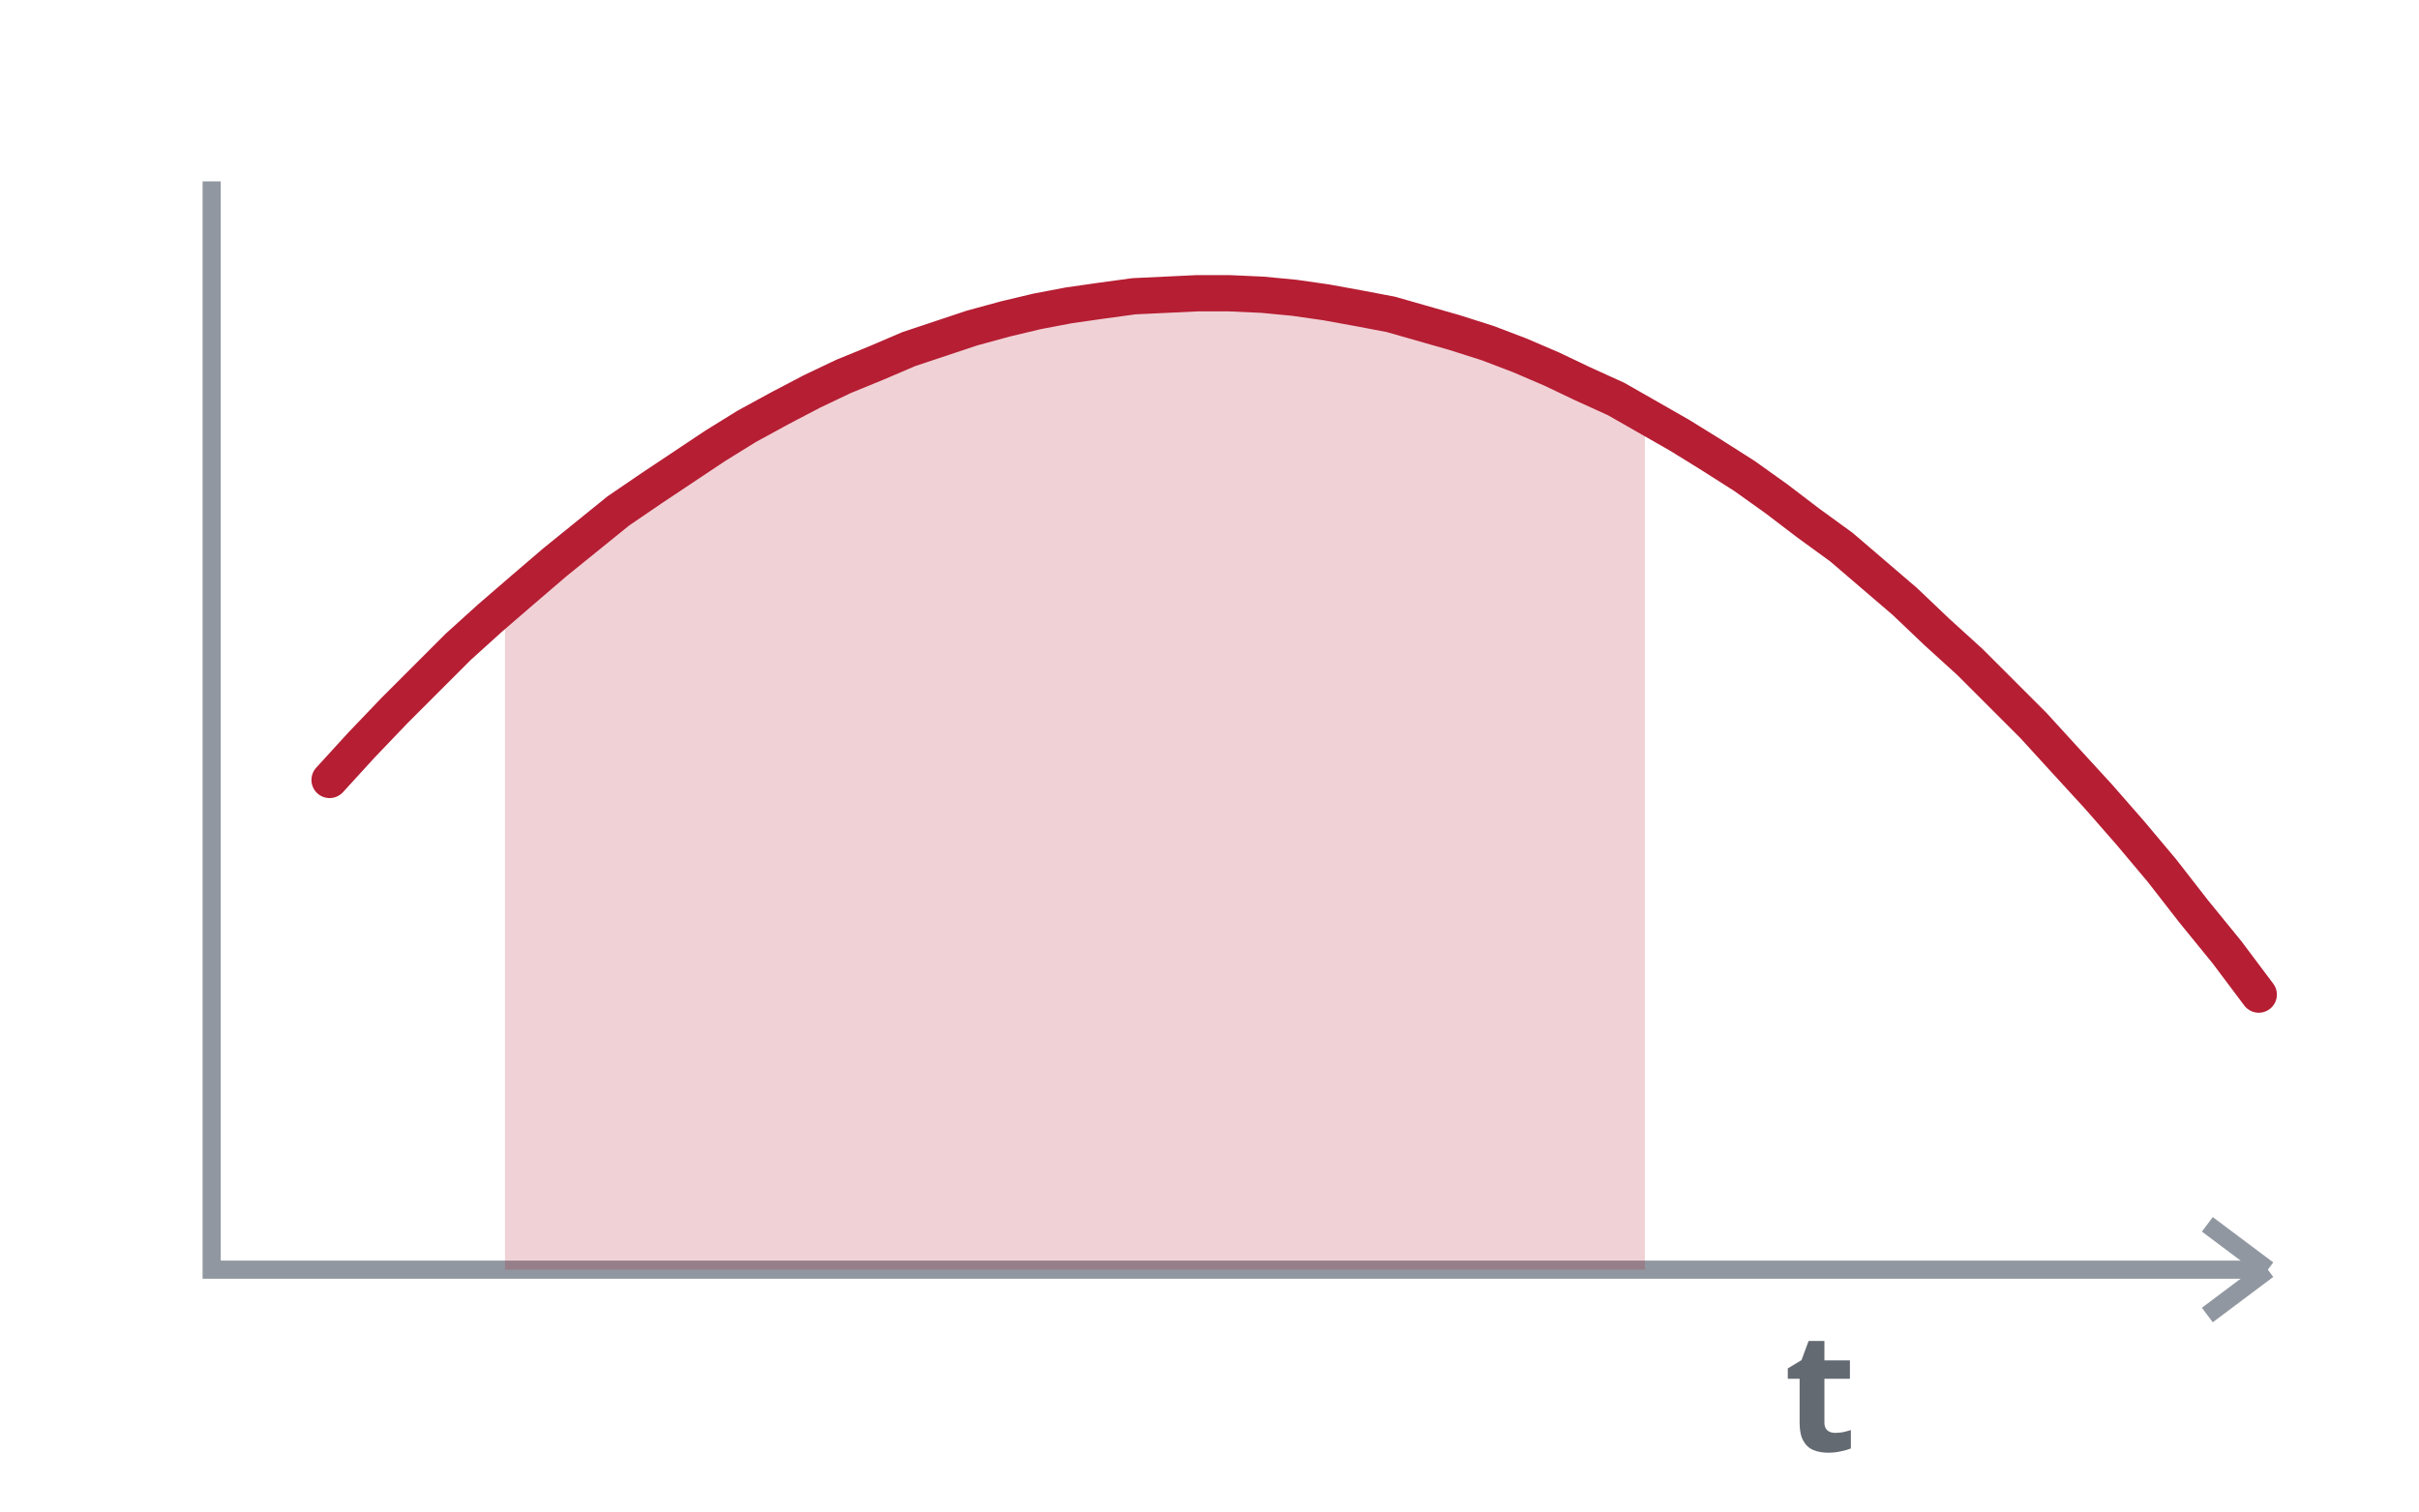
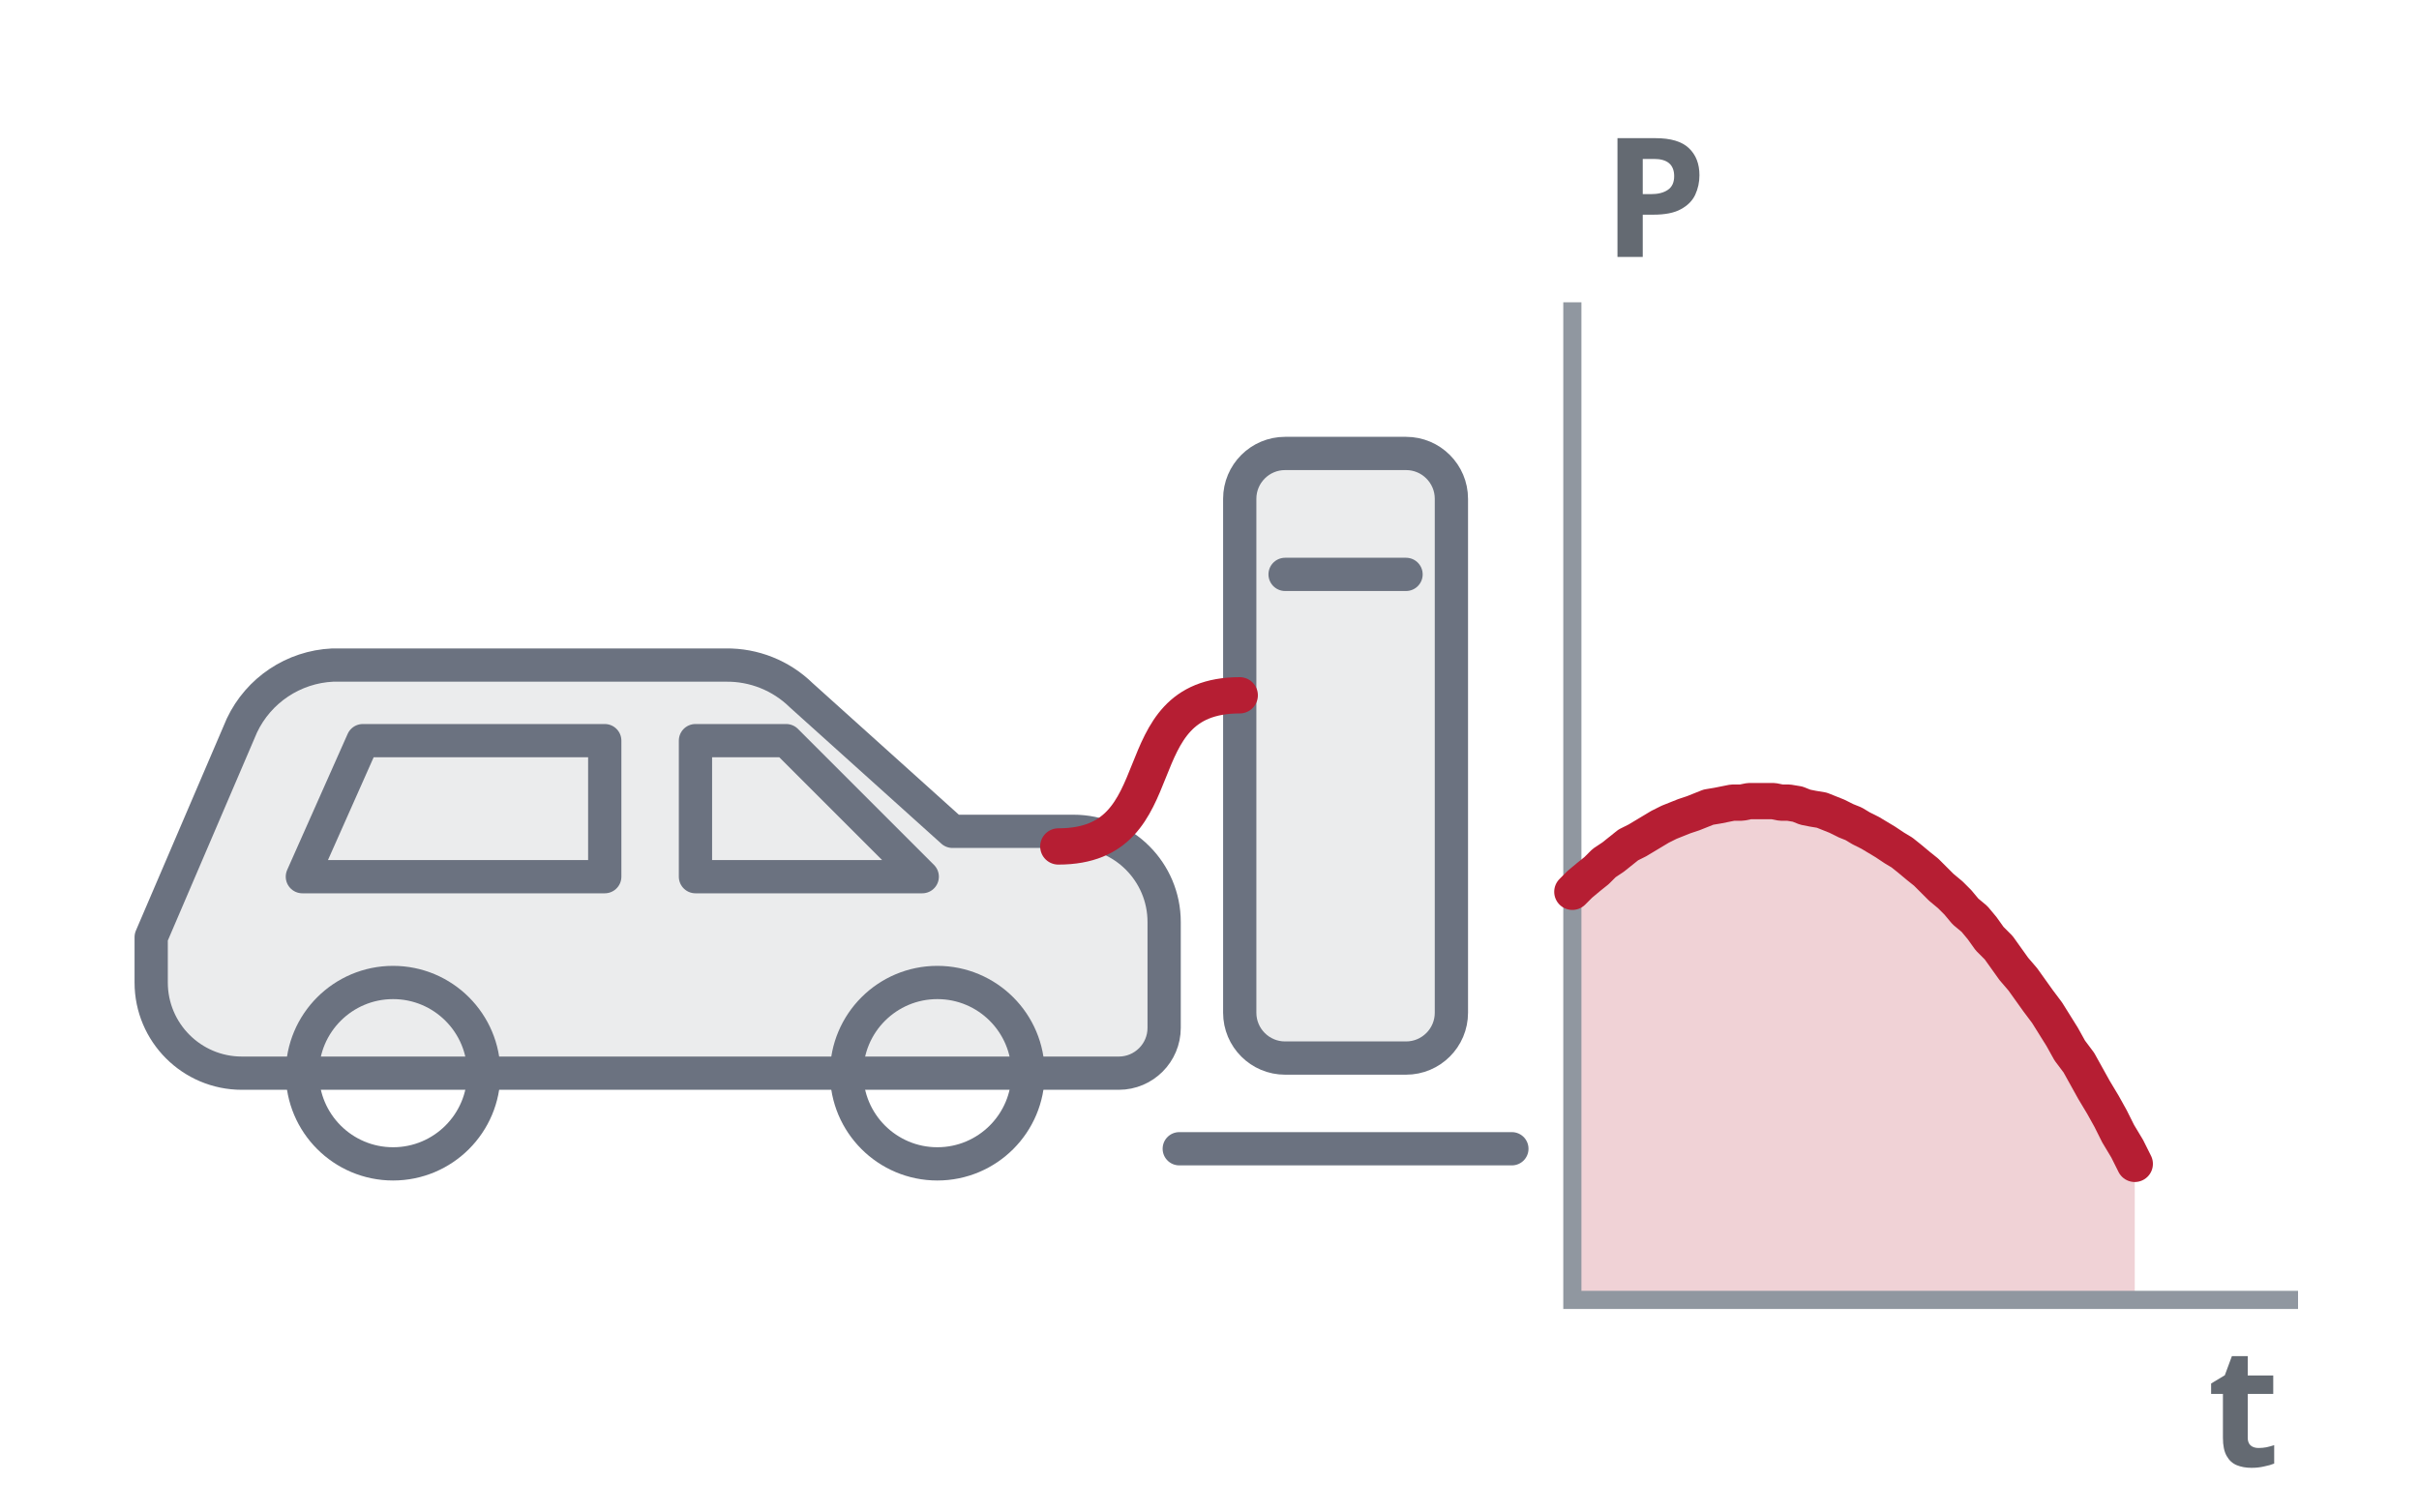
- <svg xmlns="http://www.w3.org/2000/svg" viewBox="0 0 160 100" width="160" height="100" role="img" aria-label="Änderungsrate über der Zeit, Fläche als Bestand">
+ <svg xmlns="http://www.w3.org/2000/svg" viewBox="0 0 160 100" width="160" height="100" role="img" aria-label="Elektroauto an der Ladesäule, daneben die Ladeleistung über der Zeit">
  <style>
    .flaeche { fill: #B61E33; fill-opacity: .2; }
    .kurve   { fill: none; stroke: #B61E33; stroke-width: 2.4; stroke-linecap: round; stroke-linejoin: round; }
-     .zweite  { fill: none; stroke: #6b7280; stroke-width: 2.2; stroke-linecap: round; }
+     .zweite  { fill: none; stroke: #6b7280; stroke-width: 2.2; stroke-linecap: round; stroke-linejoin: round; }
    .achse   { fill: none; stroke: #9097a0; stroke-width: 1.2; }
    .hilfs   { fill: none; stroke: #9097a0; stroke-width: 1; stroke-dasharray: 3 3; }
    .marke   { fill: #B61E33; }
+     .koerper { fill: none; stroke: #6b7280; stroke-width: 2.2; stroke-linecap: round; stroke-linejoin: round; }
+     .fuellung{ fill: #6b7280; fill-opacity: .14; }
+     .fuellung-voll { fill: #6b7280; }
+     .kopf    { fill: #6b7280; stroke: none; }
    .text    { fill: #646a72; font: 600 11px 'Source Sans 3', system-ui, sans-serif; }
    @media (prefers-color-scheme: dark) {
      .flaeche { fill: #E8677D; fill-opacity: .22; }
      .kurve   { stroke: #E8677D; }
      .zweite  { stroke: #9aa1a9; }
      .achse   { stroke: #6b7280; }
      .hilfs   { stroke: #6b7280; }
      .marke   { fill: #E8677D; }
+       .koerper { stroke: #9aa1a9; }
+       .fuellung{ fill: #9aa1a9; fill-opacity: .16; }
+       .fuellung-voll { fill: #9aa1a9; }
+       .kopf    { fill: #9aa1a9; }
      .text    { fill: #9aa1a9; }
    }
  </style>
-   <path class="achse" d="M14 12 L14 84 L150 84" />
-   <path class="achse" d="M150 84 l-4 -3 M150 84 l-4 3" />
-   <path class="flaeche" d="M33.4 40.0 L35.3 38.4 L37.2 36.8 L39.1 35.3 L40.9 33.8 L42.8 32.5 L44.7 31.2 L46.6 30.0 L48.5 28.8 L50.4 27.7 L52.2 26.7 L54.1 25.7 L56.0 24.8 L57.9 24.0 L59.8 23.2 L61.7 22.5 L63.6 21.9 L65.4 21.4 L67.3 20.9 L69.2 20.5 L71.1 20.1 L73.0 19.8 L74.9 19.6 L76.8 19.5 L78.6 19.4 L80.5 19.4 L82.4 19.5 L84.3 19.6 L86.2 19.8 L88.1 20.1 L89.9 20.4 L91.8 20.8 L93.7 21.3 L95.6 21.8 L97.5 22.4 L99.4 23.1 L101.3 23.8 L103.1 24.6 L105.0 25.5 L106.9 26.4 L108.8 27.4 L108.8 84 L33.4 84 Z" />
-   <path class="kurve" d="M21.8 51.6 L23.9 49.3 L26.1 47.0 L28.2 44.9 L30.3 42.8 L32.4 40.9 L34.6 39.0 L36.7 37.2 L38.8 35.5 L40.9 33.8 L43.1 32.3 L45.2 30.9 L47.3 29.5 L49.4 28.2 L51.6 27.0 L53.7 25.9 L55.8 24.9 L58.0 24.0 L60.1 23.1 L62.2 22.4 L64.3 21.7 L66.5 21.1 L68.6 20.6 L70.7 20.2 L72.8 19.9 L75.0 19.6 L77.1 19.5 L79.2 19.4 L81.3 19.4 L83.5 19.5 L85.6 19.7 L87.7 20.0 L89.9 20.4 L92.0 20.8 L94.1 21.4 L96.2 22.0 L98.4 22.7 L100.5 23.5 L102.6 24.4 L104.7 25.4 L106.9 26.4 L109.0 27.6 L111.1 28.8 L113.2 30.1 L115.4 31.5 L117.5 33.0 L119.6 34.6 L121.8 36.2 L123.9 38.0 L126.0 39.8 L128.1 41.8 L130.3 43.8 L132.4 45.9 L134.5 48.0 L136.6 50.3 L138.8 52.7 L140.9 55.1 L143.0 57.6 L145.1 60.3 L147.3 63.0 L149.4 65.8" />
-   <text class="text" x="118" y="96">t</text>
+   <path class="fuellung" d="M10 62 l6 -14 a7 7 0 0 1 6 -4 h26 a7 7 0 0 1 5 2 l10 9 h8 a6 6 0 0 1 6 6 v7 a3 3 0 0 1 -3 3 h-58 a6 6 0 0 1 -6 -6 z" />
+   <path class="koerper" d="M10 62 l6 -14 a7 7 0 0 1 6 -4 h26 a7 7 0 0 1 5 2 l10 9 h8 a6 6 0 0 1 6 6 v7 a3 3 0 0 1 -3 3 h-58 a6 6 0 0 1 -6 -6 z" />
+   <path class="koerper" d="M20 58 l4 -9 h16 v9 z M46 58 v-9 h6 l9 9 z" />
+   <circle class="koerper" cx="26" cy="71" r="6" />
+   <circle class="koerper" cx="62" cy="71" r="6" />
+   <rect class="fuellung" x="82" y="30" width="14" height="40" rx="3" />
+   <rect class="koerper" x="82" y="30" width="14" height="40" rx="3" />
+   <path class="koerper" d="M85 38 h8" />
+   <path class="kurve" d="M82 46 C 74 46 78 56 70 56" />
+   <path class="koerper" d="M78 76 h22" />
+   <path class="flaeche" d="M104.0 59.0 L104.5 58.5 L105.1 58.0 L105.6 57.6 L106.1 57.1 L106.7 56.7 L107.2 56.3 L107.7 55.9 L108.3 55.6 L108.8 55.3 L109.3 55.0 L109.8 54.7 L110.4 54.4 L110.9 54.2 L111.4 54.0 L112.0 53.8 L112.5 53.6 L113.0 53.4 L113.6 53.3 L114.1 53.2 L114.6 53.1 L115.2 53.1 L115.7 53.0 L116.2 53.0 L116.8 53.0 L117.3 53.0 L117.8 53.1 L118.3 53.1 L118.9 53.2 L119.4 53.4 L119.9 53.5 L120.5 53.6 L121.0 53.8 L121.5 54.0 L122.1 54.3 L122.6 54.5 L123.1 54.8 L123.7 55.1 L124.2 55.4 L124.7 55.7 L125.3 56.1 L125.8 56.4 L126.3 56.8 L126.9 57.3 L127.4 57.7 L127.9 58.2 L128.4 58.7 L129.0 59.2 L129.5 59.7 L130.0 60.3 L130.6 60.8 L131.1 61.4 L131.6 62.1 L132.2 62.7 L132.7 63.4 L133.2 64.1 L133.8 64.8 L134.3 65.5 L134.8 66.2 L135.4 67.0 L135.9 67.8 L136.4 68.6 L136.9 69.5 L137.5 70.3 L138.0 71.2 L138.5 72.1 L139.1 73.1 L139.6 74.0 L140.1 75.0 L140.7 76.0 L141.2 77.0 L141.2 86.0 L104.0 86.0 Z" />
+   <path class="achse" d="M104 20 L104 86 L152 86" />
+   <path class="kurve" d="M104.0 59.0 L104.5 58.5 L105.1 58.0 L105.6 57.6 L106.1 57.1 L106.7 56.7 L107.2 56.3 L107.7 55.9 L108.3 55.6 L108.8 55.3 L109.3 55.0 L109.8 54.7 L110.4 54.4 L110.9 54.2 L111.4 54.0 L112.0 53.8 L112.5 53.6 L113.0 53.4 L113.6 53.3 L114.1 53.2 L114.6 53.1 L115.2 53.1 L115.7 53.0 L116.2 53.0 L116.8 53.0 L117.3 53.0 L117.8 53.1 L118.3 53.1 L118.9 53.2 L119.4 53.4 L119.9 53.5 L120.5 53.6 L121.0 53.8 L121.5 54.0 L122.1 54.3 L122.6 54.5 L123.1 54.8 L123.7 55.1 L124.2 55.4 L124.7 55.7 L125.3 56.1 L125.8 56.4 L126.3 56.8 L126.9 57.3 L127.4 57.7 L127.9 58.2 L128.4 58.7 L129.0 59.2 L129.5 59.7 L130.0 60.3 L130.6 60.8 L131.1 61.4 L131.6 62.1 L132.2 62.7 L132.7 63.4 L133.2 64.1 L133.8 64.8 L134.3 65.5 L134.8 66.2 L135.4 67.0 L135.9 67.8 L136.4 68.6 L136.9 69.5 L137.5 70.3 L138.0 71.2 L138.5 72.1 L139.1 73.1 L139.6 74.0 L140.1 75.0 L140.7 76.0 L141.2 77.0" />
+   <text class="text" x="106" y="17" font-size="9">P</text>
+   <text class="text" x="146" y="97" font-size="9">t</text>
</svg>
